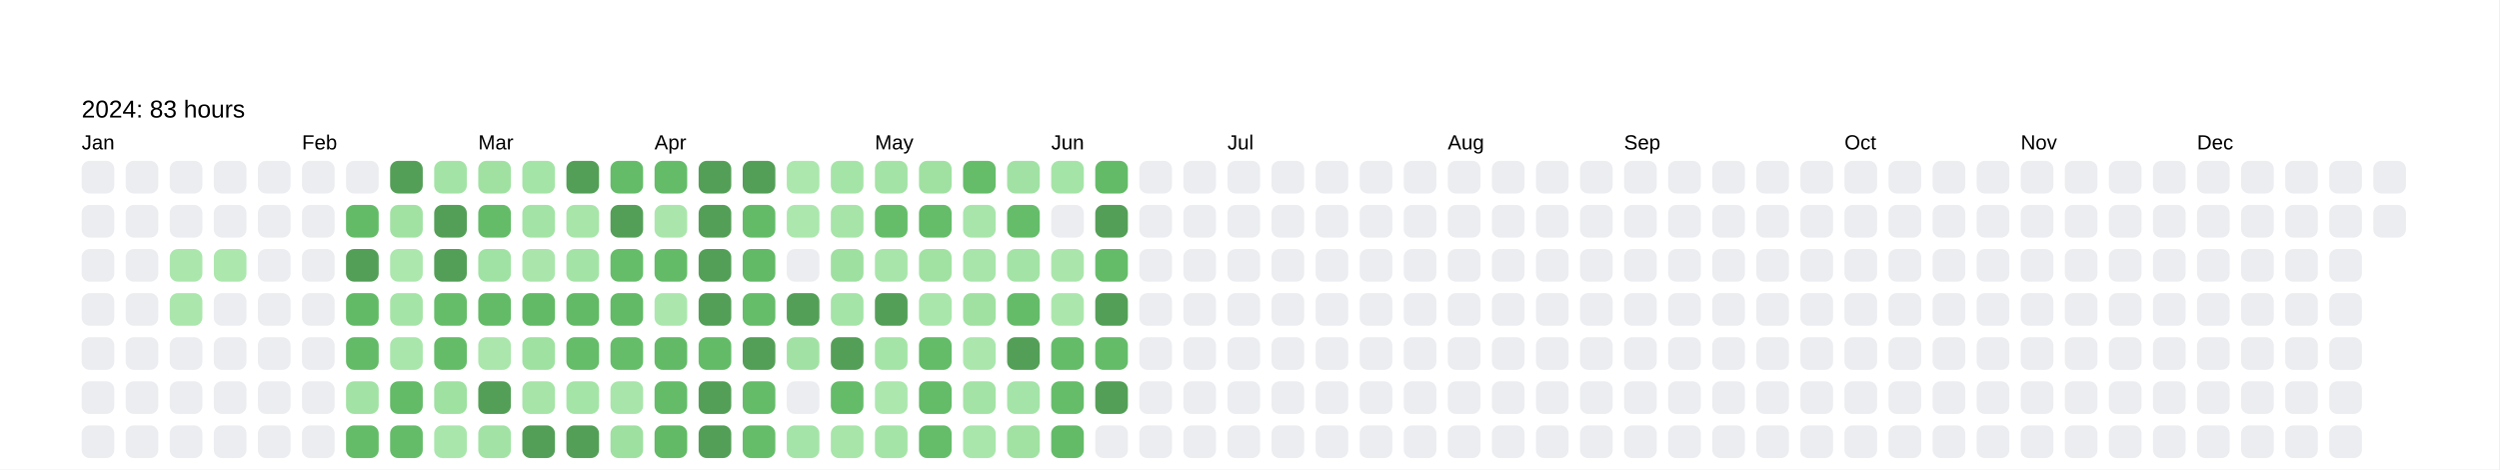
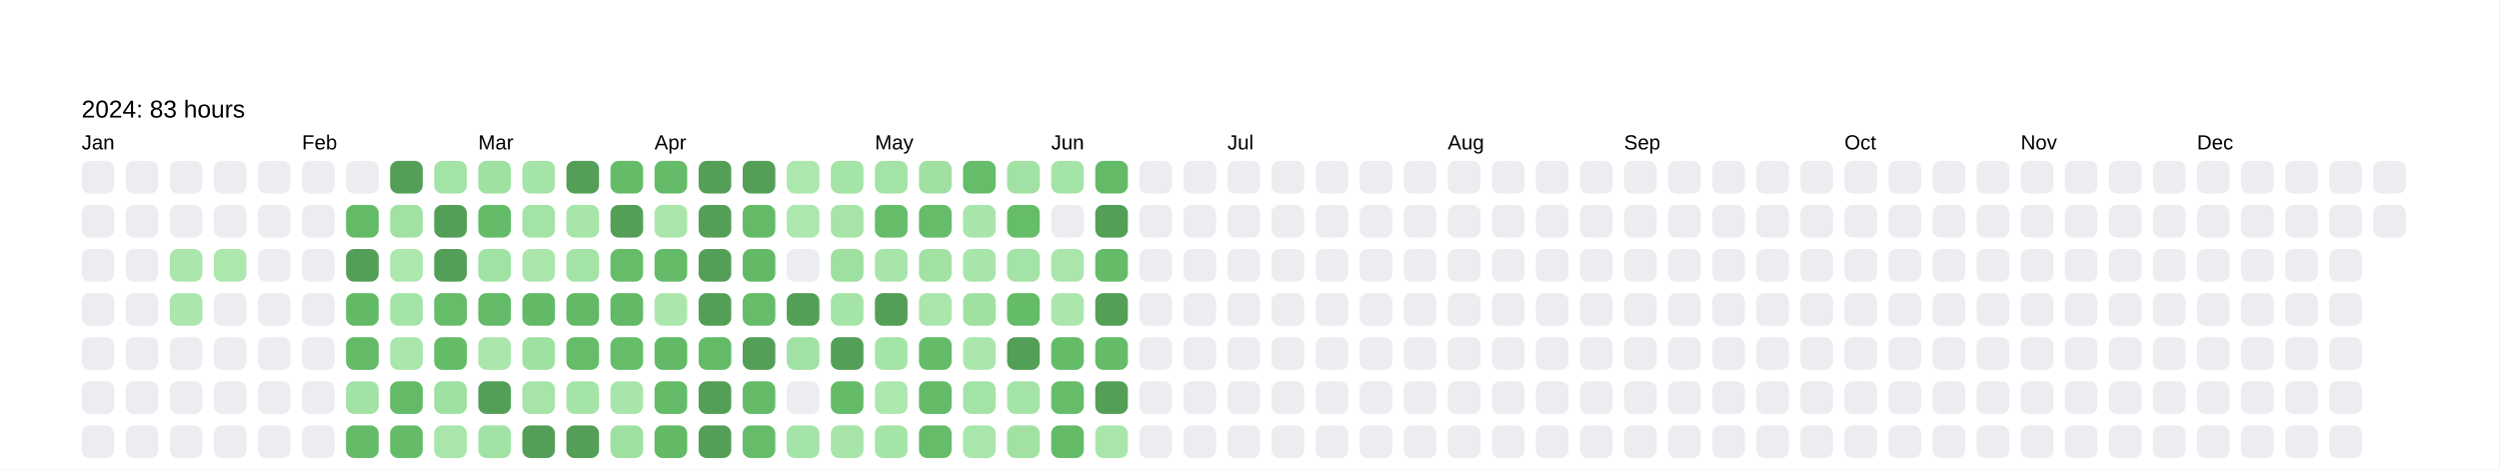
<svg xmlns="http://www.w3.org/2000/svg" baseProfile="full" height="57.5mm" version="1.1" viewBox="0,0,306.2,57.5" width="306.2mm">
  <defs />
  <rect fill="#FFFFFF" height="57.5" width="306.2" x="0" y="0" />
  <text fill="#000000" style="font-size:6px; font-family:Arial; font-weight:bold;" x="10" y="10" />
  <text fill="#000000" style="font-size:3px; font-family:Arial;" x="10" y="14.4">2024: 83 hours</text>
  <text fill="#000000" style="font-size:2.5px; font-family:Arial" x="10" y="18.3">Jan</text>
  <rect fill="#EBEDF0" height="4" rx="1" ry="1" width="4" x="10" y="19.7" />
  <rect fill="#EBEDF0" height="4" rx="1" ry="1" width="4" x="10" y="25.1" />
  <rect fill="#EBEDF0" height="4" rx="1" ry="1" width="4" x="10" y="30.5" />
  <rect fill="#EBEDF0" height="4" rx="1" ry="1" width="4" x="10" y="35.9" />
  <rect fill="#EBEDF0" height="4" rx="1" ry="1" width="4" x="10" y="41.3" />
  <rect fill="#EBEDF0" height="4" rx="1" ry="1" width="4" x="10" y="46.7" />
  <rect fill="#EBEDF0" height="4" rx="1" ry="1" width="4" x="10" y="52.1" />
  <rect fill="#EBEDF0" height="4" rx="1" ry="1" width="4" x="15.4" y="19.7" />
  <rect fill="#EBEDF0" height="4" rx="1" ry="1" width="4" x="15.4" y="25.1" />
  <rect fill="#EBEDF0" height="4" rx="1" ry="1" width="4" x="15.4" y="30.5" />
  <rect fill="#EBEDF0" height="4" rx="1" ry="1" width="4" x="15.4" y="35.9" />
  <rect fill="#EBEDF0" height="4" rx="1" ry="1" width="4" x="15.4" y="41.3" />
  <rect fill="#EBEDF0" height="4" rx="1" ry="1" width="4" x="15.4" y="46.7" />
  <rect fill="#EBEDF0" height="4" rx="1" ry="1" width="4" x="15.4" y="52.1" />
  <rect fill="#EBEDF0" height="4" rx="1" ry="1" width="4" x="20.8" y="19.7" />
  <rect fill="#EBEDF0" height="4" rx="1" ry="1" width="4" x="20.8" y="25.1" />
  <rect fill="#abe7ad" height="4" rx="1" ry="1" width="4" x="20.8" y="30.5" />
  <rect fill="#abe7ad" height="4" rx="1" ry="1" width="4" x="20.8" y="35.9" />
  <rect fill="#EBEDF0" height="4" rx="1" ry="1" width="4" x="20.8" y="41.3" />
  <rect fill="#EBEDF0" height="4" rx="1" ry="1" width="4" x="20.8" y="46.7" />
  <rect fill="#EBEDF0" height="4" rx="1" ry="1" width="4" x="20.8" y="52.1" />
  <rect fill="#EBEDF0" height="4" rx="1" ry="1" width="4" x="26.2" y="19.7" />
  <rect fill="#EBEDF0" height="4" rx="1" ry="1" width="4" x="26.2" y="25.1" />
  <rect fill="#ace7ae" height="4" rx="1" ry="1" width="4" x="26.2" y="30.5" />
  <rect fill="#EBEDF0" height="4" rx="1" ry="1" width="4" x="26.2" y="35.9" />
  <rect fill="#EBEDF0" height="4" rx="1" ry="1" width="4" x="26.2" y="41.3" />
  <rect fill="#EBEDF0" height="4" rx="1" ry="1" width="4" x="26.2" y="46.7" />
  <rect fill="#EBEDF0" height="4" rx="1" ry="1" width="4" x="26.2" y="52.1" />
  <rect fill="#EBEDF0" height="4" rx="1" ry="1" width="4" x="31.6" y="19.7" />
  <rect fill="#EBEDF0" height="4" rx="1" ry="1" width="4" x="31.6" y="25.1" />
  <rect fill="#EBEDF0" height="4" rx="1" ry="1" width="4" x="31.6" y="30.5" />
  <rect fill="#EBEDF0" height="4" rx="1" ry="1" width="4" x="31.6" y="35.9" />
  <rect fill="#EBEDF0" height="4" rx="1" ry="1" width="4" x="31.6" y="41.3" />
  <rect fill="#EBEDF0" height="4" rx="1" ry="1" width="4" x="31.6" y="46.7" />
  <rect fill="#EBEDF0" height="4" rx="1" ry="1" width="4" x="31.6" y="52.1" />
  <text fill="#000000" style="font-size:2.5px; font-family:Arial" x="37.0" y="18.3">Feb</text>
  <rect fill="#EBEDF0" height="4" rx="1" ry="1" width="4" x="37.0" y="19.7" />
  <rect fill="#EBEDF0" height="4" rx="1" ry="1" width="4" x="37.0" y="25.1" />
  <rect fill="#EBEDF0" height="4" rx="1" ry="1" width="4" x="37.0" y="30.5" />
  <rect fill="#EBEDF0" height="4" rx="1" ry="1" width="4" x="37.0" y="35.9" />
  <rect fill="#EBEDF0" height="4" rx="1" ry="1" width="4" x="37.0" y="41.3" />
  <rect fill="#EBEDF0" height="4" rx="1" ry="1" width="4" x="37.0" y="46.7" />
  <rect fill="#EBEDF0" height="4" rx="1" ry="1" width="4" x="37.0" y="52.1" />
  <rect fill="#EBEDF0" height="4" rx="1" ry="1" width="4" x="42.4" y="19.7" />
  <rect fill="#63bb68" height="4" rx="1" ry="1" width="4" x="42.4" y="25.1" />
  <rect fill="#549F57" height="4" rx="1" ry="1" width="4" x="42.4" y="30.5" />
  <rect fill="#62ba67" height="4" rx="1" ry="1" width="4" x="42.4" y="35.9" />
  <rect fill="#63ba67" height="4" rx="1" ry="1" width="4" x="42.4" y="41.3" />
  <rect fill="#a2e2a4" height="4" rx="1" ry="1" width="4" x="42.4" y="46.7" />
  <rect fill="#64bb68" height="4" rx="1" ry="1" width="4" x="42.4" y="52.1" />
  <rect fill="#549F57" height="4" rx="1" ry="1" width="4" x="47.8" y="19.7" />
  <rect fill="#a1e2a3" height="4" rx="1" ry="1" width="4" x="47.8" y="25.1" />
  <rect fill="#ace7ae" height="4" rx="1" ry="1" width="4" x="47.8" y="30.5" />
  <rect fill="#a5e4a7" height="4" rx="1" ry="1" width="4" x="47.8" y="35.9" />
  <rect fill="#a9e6ab" height="4" rx="1" ry="1" width="4" x="47.8" y="41.3" />
  <rect fill="#63ba67" height="4" rx="1" ry="1" width="4" x="47.8" y="46.7" />
  <rect fill="#64bc69" height="4" rx="1" ry="1" width="4" x="47.8" y="52.1" />
  <rect fill="#a4e3a6" height="4" rx="1" ry="1" width="4" x="53.2" y="19.7" />
  <rect fill="#549F57" height="4" rx="1" ry="1" width="4" x="53.2" y="25.1" />
  <rect fill="#549F57" height="4" rx="1" ry="1" width="4" x="53.2" y="30.5" />
  <rect fill="#65bd6a" height="4" rx="1" ry="1" width="4" x="53.2" y="35.9" />
  <rect fill="#64bc69" height="4" rx="1" ry="1" width="4" x="53.2" y="41.3" />
  <rect fill="#9ee1a1" height="4" rx="1" ry="1" width="4" x="53.2" y="46.7" />
  <rect fill="#a9e6ab" height="4" rx="1" ry="1" width="4" x="53.2" y="52.1" />
  <text fill="#000000" style="font-size:2.5px; font-family:Arial" x="58.6" y="18.3">Mar</text>
  <rect fill="#a0e1a2" height="4" rx="1" ry="1" width="4" x="58.6" y="19.7" />
  <rect fill="#64bc69" height="4" rx="1" ry="1" width="4" x="58.6" y="25.1" />
  <rect fill="#a0e2a3" height="4" rx="1" ry="1" width="4" x="58.6" y="30.5" />
  <rect fill="#63bb67" height="4" rx="1" ry="1" width="4" x="58.6" y="35.9" />
  <rect fill="#abe6ad" height="4" rx="1" ry="1" width="4" x="58.6" y="41.3" />
  <rect fill="#549F57" height="4" rx="1" ry="1" width="4" x="58.6" y="46.7" />
  <rect fill="#a2e3a5" height="4" rx="1" ry="1" width="4" x="58.6" y="52.1" />
  <rect fill="#a5e4a7" height="4" rx="1" ry="1" width="4" x="64" y="19.7" />
  <rect fill="#a3e3a6" height="4" rx="1" ry="1" width="4" x="64" y="25.1" />
  <rect fill="#aae6ac" height="4" rx="1" ry="1" width="4" x="64" y="30.5" />
  <rect fill="#62ba67" height="4" rx="1" ry="1" width="4" x="64" y="35.9" />
  <rect fill="#9fe1a1" height="4" rx="1" ry="1" width="4" x="64" y="41.3" />
  <rect fill="#a6e4a8" height="4" rx="1" ry="1" width="4" x="64" y="46.7" />
  <rect fill="#549F57" height="4" rx="1" ry="1" width="4" x="64" y="52.1" />
  <rect fill="#549F57" height="4" rx="1" ry="1" width="4" x="69.4" y="19.7" />
  <rect fill="#a7e5a9" height="4" rx="1" ry="1" width="4" x="69.4" y="25.1" />
  <rect fill="#a4e3a6" height="4" rx="1" ry="1" width="4" x="69.4" y="30.5" />
  <rect fill="#62b966" height="4" rx="1" ry="1" width="4" x="69.4" y="35.9" />
  <rect fill="#65bc69" height="4" rx="1" ry="1" width="4" x="69.4" y="41.3" />
  <rect fill="#a5e4a7" height="4" rx="1" ry="1" width="4" x="69.4" y="46.7" />
  <rect fill="#549F57" height="4" rx="1" ry="1" width="4" x="69.4" y="52.1" />
  <rect fill="#64bc69" height="4" rx="1" ry="1" width="4" x="74.8" y="19.7" />
  <rect fill="#549F57" height="4" rx="1" ry="1" width="4" x="74.8" y="25.1" />
  <rect fill="#65bd6a" height="4" rx="1" ry="1" width="4" x="74.8" y="30.5" />
  <rect fill="#62b966" height="4" rx="1" ry="1" width="4" x="74.8" y="35.9" />
  <rect fill="#65bd6a" height="4" rx="1" ry="1" width="4" x="74.8" y="41.3" />
  <rect fill="#a8e5aa" height="4" rx="1" ry="1" width="4" x="74.8" y="46.7" />
  <rect fill="#9ee0a0" height="4" rx="1" ry="1" width="4" x="74.8" y="52.1" />
  <text fill="#000000" style="font-size:2.5px; font-family:Arial" x="80.2" y="18.3">Apr</text>
  <rect fill="#64bc69" height="4" rx="1" ry="1" width="4" x="80.2" y="19.7" />
  <rect fill="#aae6ac" height="4" rx="1" ry="1" width="4" x="80.2" y="25.1" />
  <rect fill="#63bb68" height="4" rx="1" ry="1" width="4" x="80.2" y="30.5" />
  <rect fill="#abe7ad" height="4" rx="1" ry="1" width="4" x="80.2" y="35.9" />
  <rect fill="#62ba67" height="4" rx="1" ry="1" width="4" x="80.2" y="41.3" />
  <rect fill="#64bc69" height="4" rx="1" ry="1" width="4" x="80.2" y="46.7" />
  <rect fill="#62b966" height="4" rx="1" ry="1" width="4" x="80.2" y="52.1" />
  <rect fill="#549F57" height="4" rx="1" ry="1" width="4" x="85.6" y="19.7" />
  <rect fill="#549F57" height="4" rx="1" ry="1" width="4" x="85.6" y="25.1" />
  <rect fill="#549F57" height="4" rx="1" ry="1" width="4" x="85.6" y="30.5" />
  <rect fill="#549F57" height="4" rx="1" ry="1" width="4" x="85.6" y="35.9" />
  <rect fill="#63bb68" height="4" rx="1" ry="1" width="4" x="85.6" y="41.3" />
  <rect fill="#549F57" height="4" rx="1" ry="1" width="4" x="85.6" y="46.7" />
  <rect fill="#549F57" height="4" rx="1" ry="1" width="4" x="85.6" y="52.1" />
  <rect fill="#549F57" height="4" rx="1" ry="1" width="4" x="91" y="19.7" />
  <rect fill="#63bb68" height="4" rx="1" ry="1" width="4" x="91" y="25.1" />
  <rect fill="#62b966" height="4" rx="1" ry="1" width="4" x="91" y="30.5" />
  <rect fill="#65bc69" height="4" rx="1" ry="1" width="4" x="91" y="35.9" />
  <rect fill="#549F57" height="4" rx="1" ry="1" width="4" x="91" y="41.3" />
  <rect fill="#64bc69" height="4" rx="1" ry="1" width="4" x="91" y="46.7" />
  <rect fill="#65bd6a" height="4" rx="1" ry="1" width="4" x="91" y="52.1" />
  <rect fill="#ace7ae" height="4" rx="1" ry="1" width="4" x="96.4" y="19.7" />
  <rect fill="#ace7ae" height="4" rx="1" ry="1" width="4" x="96.4" y="25.1" />
  <rect fill="#EBEDF0" height="4" rx="1" ry="1" width="4" x="96.4" y="30.5" />
  <rect fill="#549F57" height="4" rx="1" ry="1" width="4" x="96.4" y="35.9" />
  <rect fill="#a1e2a4" height="4" rx="1" ry="1" width="4" x="96.4" y="41.3" />
  <rect fill="#EBEDF0" height="4" rx="1" ry="1" width="4" x="96.4" y="46.7" />
  <rect fill="#a5e4a8" height="4" rx="1" ry="1" width="4" x="96.4" y="52.1" />
  <rect fill="#a5e4a7" height="4" rx="1" ry="1" width="4" x="101.8" y="19.7" />
  <rect fill="#a6e4a8" height="4" rx="1" ry="1" width="4" x="101.8" y="25.1" />
  <rect fill="#9ee0a0" height="4" rx="1" ry="1" width="4" x="101.8" y="30.5" />
  <rect fill="#a4e4a7" height="4" rx="1" ry="1" width="4" x="101.8" y="35.9" />
  <rect fill="#549F57" height="4" rx="1" ry="1" width="4" x="101.8" y="41.3" />
  <rect fill="#64bc69" height="4" rx="1" ry="1" width="4" x="101.8" y="46.7" />
  <rect fill="#a7e5a9" height="4" rx="1" ry="1" width="4" x="101.8" y="52.1" />
  <text fill="#000000" style="font-size:2.5px; font-family:Arial" x="107.2" y="18.3">May</text>
  <rect fill="#a3e3a5" height="4" rx="1" ry="1" width="4" x="107.2" y="19.7" />
  <rect fill="#65bd6a" height="4" rx="1" ry="1" width="4" x="107.2" y="25.1" />
  <rect fill="#a8e5aa" height="4" rx="1" ry="1" width="4" x="107.2" y="30.5" />
  <rect fill="#549F57" height="4" rx="1" ry="1" width="4" x="107.2" y="35.9" />
  <rect fill="#a5e4a7" height="4" rx="1" ry="1" width="4" x="107.2" y="41.3" />
  <rect fill="#ace7ae" height="4" rx="1" ry="1" width="4" x="107.2" y="46.7" />
  <rect fill="#a5e4a7" height="4" rx="1" ry="1" width="4" x="107.2" y="52.1" />
  <rect fill="#a0e1a2" height="4" rx="1" ry="1" width="4" x="112.6" y="19.7" />
  <rect fill="#65bd69" height="4" rx="1" ry="1" width="4" x="112.6" y="25.1" />
  <rect fill="#a1e2a3" height="4" rx="1" ry="1" width="4" x="112.6" y="30.5" />
  <rect fill="#a9e6ab" height="4" rx="1" ry="1" width="4" x="112.6" y="35.9" />
  <rect fill="#64bc69" height="4" rx="1" ry="1" width="4" x="112.6" y="41.3" />
  <rect fill="#64bb68" height="4" rx="1" ry="1" width="4" x="112.6" y="46.7" />
  <rect fill="#65bd6a" height="4" rx="1" ry="1" width="4" x="112.6" y="52.1" />
  <rect fill="#65bd6a" height="4" rx="1" ry="1" width="4" x="118" y="19.7" />
  <rect fill="#a8e5ab" height="4" rx="1" ry="1" width="4" x="118" y="25.1" />
  <rect fill="#a8e5aa" height="4" rx="1" ry="1" width="4" x="118" y="30.5" />
  <rect fill="#a0e1a2" height="4" rx="1" ry="1" width="4" x="118" y="35.9" />
  <rect fill="#abe7ad" height="4" rx="1" ry="1" width="4" x="118" y="41.3" />
  <rect fill="#a4e3a6" height="4" rx="1" ry="1" width="4" x="118" y="46.7" />
  <rect fill="#a9e6ab" height="4" rx="1" ry="1" width="4" x="118" y="52.1" />
  <rect fill="#a1e2a4" height="4" rx="1" ry="1" width="4" x="123.4" y="19.7" />
  <rect fill="#65bd6a" height="4" rx="1" ry="1" width="4" x="123.4" y="25.1" />
  <rect fill="#a4e3a6" height="4" rx="1" ry="1" width="4" x="123.4" y="30.5" />
  <rect fill="#64bc69" height="4" rx="1" ry="1" width="4" x="123.4" y="35.9" />
  <rect fill="#549F57" height="4" rx="1" ry="1" width="4" x="123.4" y="41.3" />
  <rect fill="#a5e4a8" height="4" rx="1" ry="1" width="4" x="123.4" y="46.7" />
  <rect fill="#a1e2a3" height="4" rx="1" ry="1" width="4" x="123.4" y="52.1" />
  <text fill="#000000" style="font-size:2.5px; font-family:Arial" x="128.8" y="18.3">Jun</text>
  <rect fill="#a5e4a7" height="4" rx="1" ry="1" width="4" x="128.8" y="19.7" />
  <rect fill="#EBEDF0" height="4" rx="1" ry="1" width="4" x="128.8" y="25.1" />
  <rect fill="#aae6ac" height="4" rx="1" ry="1" width="4" x="128.8" y="30.5" />
  <rect fill="#abe7ad" height="4" rx="1" ry="1" width="4" x="128.8" y="35.9" />
  <rect fill="#64bc69" height="4" rx="1" ry="1" width="4" x="128.8" y="41.3" />
  <rect fill="#65bd6a" height="4" rx="1" ry="1" width="4" x="128.8" y="46.7" />
  <rect fill="#63bb68" height="4" rx="1" ry="1" width="4" x="128.8" y="52.1" />
  <rect fill="#63bb68" height="4" rx="1" ry="1" width="4" x="134.2" y="19.7" />
  <rect fill="#549F57" height="4" rx="1" ry="1" width="4" x="134.2" y="25.1" />
  <rect fill="#64bc69" height="4" rx="1" ry="1" width="4" x="134.2" y="30.5" />
  <rect fill="#549F57" height="4" rx="1" ry="1" width="4" x="134.2" y="35.9" />
  <rect fill="#64bc69" height="4" rx="1" ry="1" width="4" x="134.2" y="41.3" />
  <rect fill="#549F57" height="4" rx="1" ry="1" width="4" x="134.2" y="46.7" />
-   <rect fill="#EBEDF0" height="4" rx="1" ry="1" width="4" x="134.2" y="52.1" />
+   <rect fill="#aae6ac" height="4" rx="1" ry="1" width="4" x="134.2" y="52.1" />
  <rect fill="#EBEDF0" height="4" rx="1" ry="1" width="4" x="139.6" y="19.7" />
  <rect fill="#EBEDF0" height="4" rx="1" ry="1" width="4" x="139.6" y="25.1" />
  <rect fill="#EBEDF0" height="4" rx="1" ry="1" width="4" x="139.6" y="30.5" />
  <rect fill="#EBEDF0" height="4" rx="1" ry="1" width="4" x="139.6" y="35.9" />
  <rect fill="#EBEDF0" height="4" rx="1" ry="1" width="4" x="139.6" y="41.3" />
  <rect fill="#EBEDF0" height="4" rx="1" ry="1" width="4" x="139.6" y="46.7" />
  <rect fill="#EBEDF0" height="4" rx="1" ry="1" width="4" x="139.6" y="52.1" />
  <rect fill="#EBEDF0" height="4" rx="1" ry="1" width="4" x="145" y="19.7" />
  <rect fill="#EBEDF0" height="4" rx="1" ry="1" width="4" x="145" y="25.1" />
  <rect fill="#EBEDF0" height="4" rx="1" ry="1" width="4" x="145" y="30.5" />
  <rect fill="#EBEDF0" height="4" rx="1" ry="1" width="4" x="145" y="35.9" />
  <rect fill="#EBEDF0" height="4" rx="1" ry="1" width="4" x="145" y="41.3" />
  <rect fill="#EBEDF0" height="4" rx="1" ry="1" width="4" x="145" y="46.7" />
  <rect fill="#EBEDF0" height="4" rx="1" ry="1" width="4" x="145" y="52.1" />
  <text fill="#000000" style="font-size:2.5px; font-family:Arial" x="150.4" y="18.3">Jul</text>
  <rect fill="#EBEDF0" height="4" rx="1" ry="1" width="4" x="150.4" y="19.7" />
  <rect fill="#EBEDF0" height="4" rx="1" ry="1" width="4" x="150.4" y="25.1" />
  <rect fill="#EBEDF0" height="4" rx="1" ry="1" width="4" x="150.4" y="30.5" />
  <rect fill="#EBEDF0" height="4" rx="1" ry="1" width="4" x="150.4" y="35.9" />
  <rect fill="#EBEDF0" height="4" rx="1" ry="1" width="4" x="150.4" y="41.3" />
  <rect fill="#EBEDF0" height="4" rx="1" ry="1" width="4" x="150.4" y="46.7" />
  <rect fill="#EBEDF0" height="4" rx="1" ry="1" width="4" x="150.4" y="52.1" />
  <rect fill="#EBEDF0" height="4" rx="1" ry="1" width="4" x="155.8" y="19.7" />
  <rect fill="#EBEDF0" height="4" rx="1" ry="1" width="4" x="155.8" y="25.1" />
  <rect fill="#EBEDF0" height="4" rx="1" ry="1" width="4" x="155.8" y="30.5" />
  <rect fill="#EBEDF0" height="4" rx="1" ry="1" width="4" x="155.8" y="35.9" />
  <rect fill="#EBEDF0" height="4" rx="1" ry="1" width="4" x="155.8" y="41.3" />
  <rect fill="#EBEDF0" height="4" rx="1" ry="1" width="4" x="155.8" y="46.7" />
  <rect fill="#EBEDF0" height="4" rx="1" ry="1" width="4" x="155.8" y="52.1" />
  <rect fill="#EBEDF0" height="4" rx="1" ry="1" width="4" x="161.2" y="19.7" />
  <rect fill="#EBEDF0" height="4" rx="1" ry="1" width="4" x="161.2" y="25.1" />
  <rect fill="#EBEDF0" height="4" rx="1" ry="1" width="4" x="161.2" y="30.5" />
  <rect fill="#EBEDF0" height="4" rx="1" ry="1" width="4" x="161.2" y="35.9" />
  <rect fill="#EBEDF0" height="4" rx="1" ry="1" width="4" x="161.2" y="41.3" />
  <rect fill="#EBEDF0" height="4" rx="1" ry="1" width="4" x="161.2" y="46.7" />
  <rect fill="#EBEDF0" height="4" rx="1" ry="1" width="4" x="161.2" y="52.1" />
  <rect fill="#EBEDF0" height="4" rx="1" ry="1" width="4" x="166.6" y="19.7" />
  <rect fill="#EBEDF0" height="4" rx="1" ry="1" width="4" x="166.6" y="25.1" />
  <rect fill="#EBEDF0" height="4" rx="1" ry="1" width="4" x="166.6" y="30.5" />
  <rect fill="#EBEDF0" height="4" rx="1" ry="1" width="4" x="166.6" y="35.9" />
  <rect fill="#EBEDF0" height="4" rx="1" ry="1" width="4" x="166.6" y="41.3" />
  <rect fill="#EBEDF0" height="4" rx="1" ry="1" width="4" x="166.6" y="46.7" />
  <rect fill="#EBEDF0" height="4" rx="1" ry="1" width="4" x="166.6" y="52.1" />
  <rect fill="#EBEDF0" height="4" rx="1" ry="1" width="4" x="172" y="19.7" />
  <rect fill="#EBEDF0" height="4" rx="1" ry="1" width="4" x="172" y="25.1" />
  <rect fill="#EBEDF0" height="4" rx="1" ry="1" width="4" x="172" y="30.5" />
  <rect fill="#EBEDF0" height="4" rx="1" ry="1" width="4" x="172" y="35.9" />
  <rect fill="#EBEDF0" height="4" rx="1" ry="1" width="4" x="172" y="41.3" />
  <rect fill="#EBEDF0" height="4" rx="1" ry="1" width="4" x="172" y="46.7" />
  <rect fill="#EBEDF0" height="4" rx="1" ry="1" width="4" x="172" y="52.1" />
  <text fill="#000000" style="font-size:2.5px; font-family:Arial" x="177.4" y="18.3">Aug</text>
  <rect fill="#EBEDF0" height="4" rx="1" ry="1" width="4" x="177.4" y="19.7" />
  <rect fill="#EBEDF0" height="4" rx="1" ry="1" width="4" x="177.4" y="25.1" />
  <rect fill="#EBEDF0" height="4" rx="1" ry="1" width="4" x="177.4" y="30.5" />
  <rect fill="#EBEDF0" height="4" rx="1" ry="1" width="4" x="177.4" y="35.9" />
  <rect fill="#EBEDF0" height="4" rx="1" ry="1" width="4" x="177.4" y="41.3" />
  <rect fill="#EBEDF0" height="4" rx="1" ry="1" width="4" x="177.4" y="46.7" />
  <rect fill="#EBEDF0" height="4" rx="1" ry="1" width="4" x="177.4" y="52.1" />
  <rect fill="#EBEDF0" height="4" rx="1" ry="1" width="4" x="182.8" y="19.7" />
  <rect fill="#EBEDF0" height="4" rx="1" ry="1" width="4" x="182.8" y="25.1" />
  <rect fill="#EBEDF0" height="4" rx="1" ry="1" width="4" x="182.8" y="30.5" />
  <rect fill="#EBEDF0" height="4" rx="1" ry="1" width="4" x="182.8" y="35.9" />
  <rect fill="#EBEDF0" height="4" rx="1" ry="1" width="4" x="182.8" y="41.3" />
  <rect fill="#EBEDF0" height="4" rx="1" ry="1" width="4" x="182.8" y="46.7" />
  <rect fill="#EBEDF0" height="4" rx="1" ry="1" width="4" x="182.8" y="52.1" />
  <rect fill="#EBEDF0" height="4" rx="1" ry="1" width="4" x="188.2" y="19.7" />
  <rect fill="#EBEDF0" height="4" rx="1" ry="1" width="4" x="188.2" y="25.1" />
  <rect fill="#EBEDF0" height="4" rx="1" ry="1" width="4" x="188.2" y="30.5" />
  <rect fill="#EBEDF0" height="4" rx="1" ry="1" width="4" x="188.2" y="35.9" />
  <rect fill="#EBEDF0" height="4" rx="1" ry="1" width="4" x="188.2" y="41.3" />
  <rect fill="#EBEDF0" height="4" rx="1" ry="1" width="4" x="188.2" y="46.7" />
  <rect fill="#EBEDF0" height="4" rx="1" ry="1" width="4" x="188.2" y="52.1" />
  <rect fill="#EBEDF0" height="4" rx="1" ry="1" width="4" x="193.6" y="19.7" />
  <rect fill="#EBEDF0" height="4" rx="1" ry="1" width="4" x="193.6" y="25.1" />
  <rect fill="#EBEDF0" height="4" rx="1" ry="1" width="4" x="193.6" y="30.5" />
  <rect fill="#EBEDF0" height="4" rx="1" ry="1" width="4" x="193.6" y="35.9" />
  <rect fill="#EBEDF0" height="4" rx="1" ry="1" width="4" x="193.6" y="41.3" />
  <rect fill="#EBEDF0" height="4" rx="1" ry="1" width="4" x="193.6" y="46.7" />
  <rect fill="#EBEDF0" height="4" rx="1" ry="1" width="4" x="193.6" y="52.1" />
  <text fill="#000000" style="font-size:2.5px; font-family:Arial" x="199" y="18.3">Sep</text>
  <rect fill="#EBEDF0" height="4" rx="1" ry="1" width="4" x="199" y="19.7" />
  <rect fill="#EBEDF0" height="4" rx="1" ry="1" width="4" x="199" y="25.1" />
  <rect fill="#EBEDF0" height="4" rx="1" ry="1" width="4" x="199" y="30.5" />
  <rect fill="#EBEDF0" height="4" rx="1" ry="1" width="4" x="199" y="35.9" />
  <rect fill="#EBEDF0" height="4" rx="1" ry="1" width="4" x="199" y="41.3" />
  <rect fill="#EBEDF0" height="4" rx="1" ry="1" width="4" x="199" y="46.7" />
  <rect fill="#EBEDF0" height="4" rx="1" ry="1" width="4" x="199" y="52.1" />
  <rect fill="#EBEDF0" height="4" rx="1" ry="1" width="4" x="204.4" y="19.7" />
  <rect fill="#EBEDF0" height="4" rx="1" ry="1" width="4" x="204.4" y="25.1" />
  <rect fill="#EBEDF0" height="4" rx="1" ry="1" width="4" x="204.4" y="30.5" />
  <rect fill="#EBEDF0" height="4" rx="1" ry="1" width="4" x="204.4" y="35.9" />
  <rect fill="#EBEDF0" height="4" rx="1" ry="1" width="4" x="204.4" y="41.3" />
  <rect fill="#EBEDF0" height="4" rx="1" ry="1" width="4" x="204.4" y="46.7" />
  <rect fill="#EBEDF0" height="4" rx="1" ry="1" width="4" x="204.4" y="52.1" />
  <rect fill="#EBEDF0" height="4" rx="1" ry="1" width="4" x="209.8" y="19.7" />
  <rect fill="#EBEDF0" height="4" rx="1" ry="1" width="4" x="209.8" y="25.1" />
  <rect fill="#EBEDF0" height="4" rx="1" ry="1" width="4" x="209.8" y="30.5" />
  <rect fill="#EBEDF0" height="4" rx="1" ry="1" width="4" x="209.8" y="35.9" />
  <rect fill="#EBEDF0" height="4" rx="1" ry="1" width="4" x="209.8" y="41.3" />
  <rect fill="#EBEDF0" height="4" rx="1" ry="1" width="4" x="209.8" y="46.7" />
  <rect fill="#EBEDF0" height="4" rx="1" ry="1" width="4" x="209.8" y="52.1" />
  <rect fill="#EBEDF0" height="4" rx="1" ry="1" width="4" x="215.2" y="19.7" />
  <rect fill="#EBEDF0" height="4" rx="1" ry="1" width="4" x="215.2" y="25.1" />
  <rect fill="#EBEDF0" height="4" rx="1" ry="1" width="4" x="215.2" y="30.5" />
  <rect fill="#EBEDF0" height="4" rx="1" ry="1" width="4" x="215.2" y="35.9" />
  <rect fill="#EBEDF0" height="4" rx="1" ry="1" width="4" x="215.2" y="41.3" />
  <rect fill="#EBEDF0" height="4" rx="1" ry="1" width="4" x="215.2" y="46.7" />
  <rect fill="#EBEDF0" height="4" rx="1" ry="1" width="4" x="215.2" y="52.1" />
  <rect fill="#EBEDF0" height="4" rx="1" ry="1" width="4" x="220.6" y="19.7" />
  <rect fill="#EBEDF0" height="4" rx="1" ry="1" width="4" x="220.6" y="25.1" />
  <rect fill="#EBEDF0" height="4" rx="1" ry="1" width="4" x="220.6" y="30.5" />
  <rect fill="#EBEDF0" height="4" rx="1" ry="1" width="4" x="220.6" y="35.9" />
  <rect fill="#EBEDF0" height="4" rx="1" ry="1" width="4" x="220.6" y="41.3" />
  <rect fill="#EBEDF0" height="4" rx="1" ry="1" width="4" x="220.6" y="46.7" />
  <rect fill="#EBEDF0" height="4" rx="1" ry="1" width="4" x="220.6" y="52.1" />
  <text fill="#000000" style="font-size:2.5px; font-family:Arial" x="226" y="18.3">Oct</text>
  <rect fill="#EBEDF0" height="4" rx="1" ry="1" width="4" x="226" y="19.7" />
  <rect fill="#EBEDF0" height="4" rx="1" ry="1" width="4" x="226" y="25.1" />
  <rect fill="#EBEDF0" height="4" rx="1" ry="1" width="4" x="226" y="30.5" />
  <rect fill="#EBEDF0" height="4" rx="1" ry="1" width="4" x="226" y="35.9" />
  <rect fill="#EBEDF0" height="4" rx="1" ry="1" width="4" x="226" y="41.3" />
  <rect fill="#EBEDF0" height="4" rx="1" ry="1" width="4" x="226" y="46.7" />
  <rect fill="#EBEDF0" height="4" rx="1" ry="1" width="4" x="226" y="52.1" />
  <rect fill="#EBEDF0" height="4" rx="1" ry="1" width="4" x="231.4" y="19.7" />
  <rect fill="#EBEDF0" height="4" rx="1" ry="1" width="4" x="231.4" y="25.1" />
  <rect fill="#EBEDF0" height="4" rx="1" ry="1" width="4" x="231.4" y="30.5" />
  <rect fill="#EBEDF0" height="4" rx="1" ry="1" width="4" x="231.4" y="35.9" />
  <rect fill="#EBEDF0" height="4" rx="1" ry="1" width="4" x="231.4" y="41.3" />
  <rect fill="#EBEDF0" height="4" rx="1" ry="1" width="4" x="231.4" y="46.7" />
  <rect fill="#EBEDF0" height="4" rx="1" ry="1" width="4" x="231.4" y="52.1" />
  <rect fill="#EBEDF0" height="4" rx="1" ry="1" width="4" x="236.8" y="19.7" />
  <rect fill="#EBEDF0" height="4" rx="1" ry="1" width="4" x="236.8" y="25.1" />
  <rect fill="#EBEDF0" height="4" rx="1" ry="1" width="4" x="236.8" y="30.5" />
  <rect fill="#EBEDF0" height="4" rx="1" ry="1" width="4" x="236.8" y="35.9" />
  <rect fill="#EBEDF0" height="4" rx="1" ry="1" width="4" x="236.8" y="41.3" />
  <rect fill="#EBEDF0" height="4" rx="1" ry="1" width="4" x="236.8" y="46.7" />
  <rect fill="#EBEDF0" height="4" rx="1" ry="1" width="4" x="236.8" y="52.1" />
  <rect fill="#EBEDF0" height="4" rx="1" ry="1" width="4" x="242.2" y="19.7" />
  <rect fill="#EBEDF0" height="4" rx="1" ry="1" width="4" x="242.2" y="25.1" />
  <rect fill="#EBEDF0" height="4" rx="1" ry="1" width="4" x="242.2" y="30.5" />
  <rect fill="#EBEDF0" height="4" rx="1" ry="1" width="4" x="242.2" y="35.9" />
  <rect fill="#EBEDF0" height="4" rx="1" ry="1" width="4" x="242.2" y="41.3" />
  <rect fill="#EBEDF0" height="4" rx="1" ry="1" width="4" x="242.2" y="46.7" />
  <rect fill="#EBEDF0" height="4" rx="1" ry="1" width="4" x="242.2" y="52.1" />
  <text fill="#000000" style="font-size:2.5px; font-family:Arial" x="247.6" y="18.3">Nov</text>
  <rect fill="#EBEDF0" height="4" rx="1" ry="1" width="4" x="247.6" y="19.7" />
  <rect fill="#EBEDF0" height="4" rx="1" ry="1" width="4" x="247.6" y="25.1" />
  <rect fill="#EBEDF0" height="4" rx="1" ry="1" width="4" x="247.6" y="30.5" />
  <rect fill="#EBEDF0" height="4" rx="1" ry="1" width="4" x="247.6" y="35.9" />
  <rect fill="#EBEDF0" height="4" rx="1" ry="1" width="4" x="247.6" y="41.3" />
  <rect fill="#EBEDF0" height="4" rx="1" ry="1" width="4" x="247.6" y="46.7" />
  <rect fill="#EBEDF0" height="4" rx="1" ry="1" width="4" x="247.6" y="52.1" />
  <rect fill="#EBEDF0" height="4" rx="1" ry="1" width="4" x="253" y="19.7" />
  <rect fill="#EBEDF0" height="4" rx="1" ry="1" width="4" x="253" y="25.1" />
  <rect fill="#EBEDF0" height="4" rx="1" ry="1" width="4" x="253" y="30.5" />
  <rect fill="#EBEDF0" height="4" rx="1" ry="1" width="4" x="253" y="35.9" />
  <rect fill="#EBEDF0" height="4" rx="1" ry="1" width="4" x="253" y="41.3" />
  <rect fill="#EBEDF0" height="4" rx="1" ry="1" width="4" x="253" y="46.7" />
  <rect fill="#EBEDF0" height="4" rx="1" ry="1" width="4" x="253" y="52.1" />
  <rect fill="#EBEDF0" height="4" rx="1" ry="1" width="4" x="258.4" y="19.7" />
  <rect fill="#EBEDF0" height="4" rx="1" ry="1" width="4" x="258.4" y="25.1" />
  <rect fill="#EBEDF0" height="4" rx="1" ry="1" width="4" x="258.4" y="30.5" />
  <rect fill="#EBEDF0" height="4" rx="1" ry="1" width="4" x="258.4" y="35.9" />
  <rect fill="#EBEDF0" height="4" rx="1" ry="1" width="4" x="258.4" y="41.3" />
  <rect fill="#EBEDF0" height="4" rx="1" ry="1" width="4" x="258.4" y="46.7" />
  <rect fill="#EBEDF0" height="4" rx="1" ry="1" width="4" x="258.4" y="52.1" />
  <rect fill="#EBEDF0" height="4" rx="1" ry="1" width="4" x="263.8" y="19.7" />
  <rect fill="#EBEDF0" height="4" rx="1" ry="1" width="4" x="263.8" y="25.1" />
  <rect fill="#EBEDF0" height="4" rx="1" ry="1" width="4" x="263.8" y="30.5" />
  <rect fill="#EBEDF0" height="4" rx="1" ry="1" width="4" x="263.8" y="35.9" />
  <rect fill="#EBEDF0" height="4" rx="1" ry="1" width="4" x="263.8" y="41.3" />
  <rect fill="#EBEDF0" height="4" rx="1" ry="1" width="4" x="263.8" y="46.7" />
  <rect fill="#EBEDF0" height="4" rx="1" ry="1" width="4" x="263.8" y="52.1" />
  <text fill="#000000" style="font-size:2.5px; font-family:Arial" x="269.2" y="18.3">Dec</text>
  <rect fill="#EBEDF0" height="4" rx="1" ry="1" width="4" x="269.2" y="19.7" />
  <rect fill="#EBEDF0" height="4" rx="1" ry="1" width="4" x="269.2" y="25.1" />
  <rect fill="#EBEDF0" height="4" rx="1" ry="1" width="4" x="269.2" y="30.5" />
  <rect fill="#EBEDF0" height="4" rx="1" ry="1" width="4" x="269.2" y="35.9" />
  <rect fill="#EBEDF0" height="4" rx="1" ry="1" width="4" x="269.2" y="41.3" />
  <rect fill="#EBEDF0" height="4" rx="1" ry="1" width="4" x="269.2" y="46.7" />
  <rect fill="#EBEDF0" height="4" rx="1" ry="1" width="4" x="269.2" y="52.1" />
  <rect fill="#EBEDF0" height="4" rx="1" ry="1" width="4" x="274.6" y="19.7" />
  <rect fill="#EBEDF0" height="4" rx="1" ry="1" width="4" x="274.6" y="25.1" />
  <rect fill="#EBEDF0" height="4" rx="1" ry="1" width="4" x="274.6" y="30.5" />
  <rect fill="#EBEDF0" height="4" rx="1" ry="1" width="4" x="274.6" y="35.9" />
  <rect fill="#EBEDF0" height="4" rx="1" ry="1" width="4" x="274.6" y="41.3" />
  <rect fill="#EBEDF0" height="4" rx="1" ry="1" width="4" x="274.6" y="46.7" />
  <rect fill="#EBEDF0" height="4" rx="1" ry="1" width="4" x="274.6" y="52.1" />
  <rect fill="#EBEDF0" height="4" rx="1" ry="1" width="4" x="280" y="19.7" />
  <rect fill="#EBEDF0" height="4" rx="1" ry="1" width="4" x="280" y="25.1" />
  <rect fill="#EBEDF0" height="4" rx="1" ry="1" width="4" x="280" y="30.5" />
  <rect fill="#EBEDF0" height="4" rx="1" ry="1" width="4" x="280" y="35.9" />
  <rect fill="#EBEDF0" height="4" rx="1" ry="1" width="4" x="280" y="41.3" />
  <rect fill="#EBEDF0" height="4" rx="1" ry="1" width="4" x="280" y="46.7" />
  <rect fill="#EBEDF0" height="4" rx="1" ry="1" width="4" x="280" y="52.1" />
  <rect fill="#EBEDF0" height="4" rx="1" ry="1" width="4" x="285.4" y="19.7" />
  <rect fill="#EBEDF0" height="4" rx="1" ry="1" width="4" x="285.4" y="25.1" />
  <rect fill="#EBEDF0" height="4" rx="1" ry="1" width="4" x="285.4" y="30.5" />
  <rect fill="#EBEDF0" height="4" rx="1" ry="1" width="4" x="285.4" y="35.9" />
  <rect fill="#EBEDF0" height="4" rx="1" ry="1" width="4" x="285.4" y="41.3" />
  <rect fill="#EBEDF0" height="4" rx="1" ry="1" width="4" x="285.4" y="46.7" />
  <rect fill="#EBEDF0" height="4" rx="1" ry="1" width="4" x="285.4" y="52.1" />
  <rect fill="#EBEDF0" height="4" rx="1" ry="1" width="4" x="290.8" y="19.7" />
  <rect fill="#EBEDF0" height="4" rx="1" ry="1" width="4" x="290.8" y="25.1" />
</svg>
